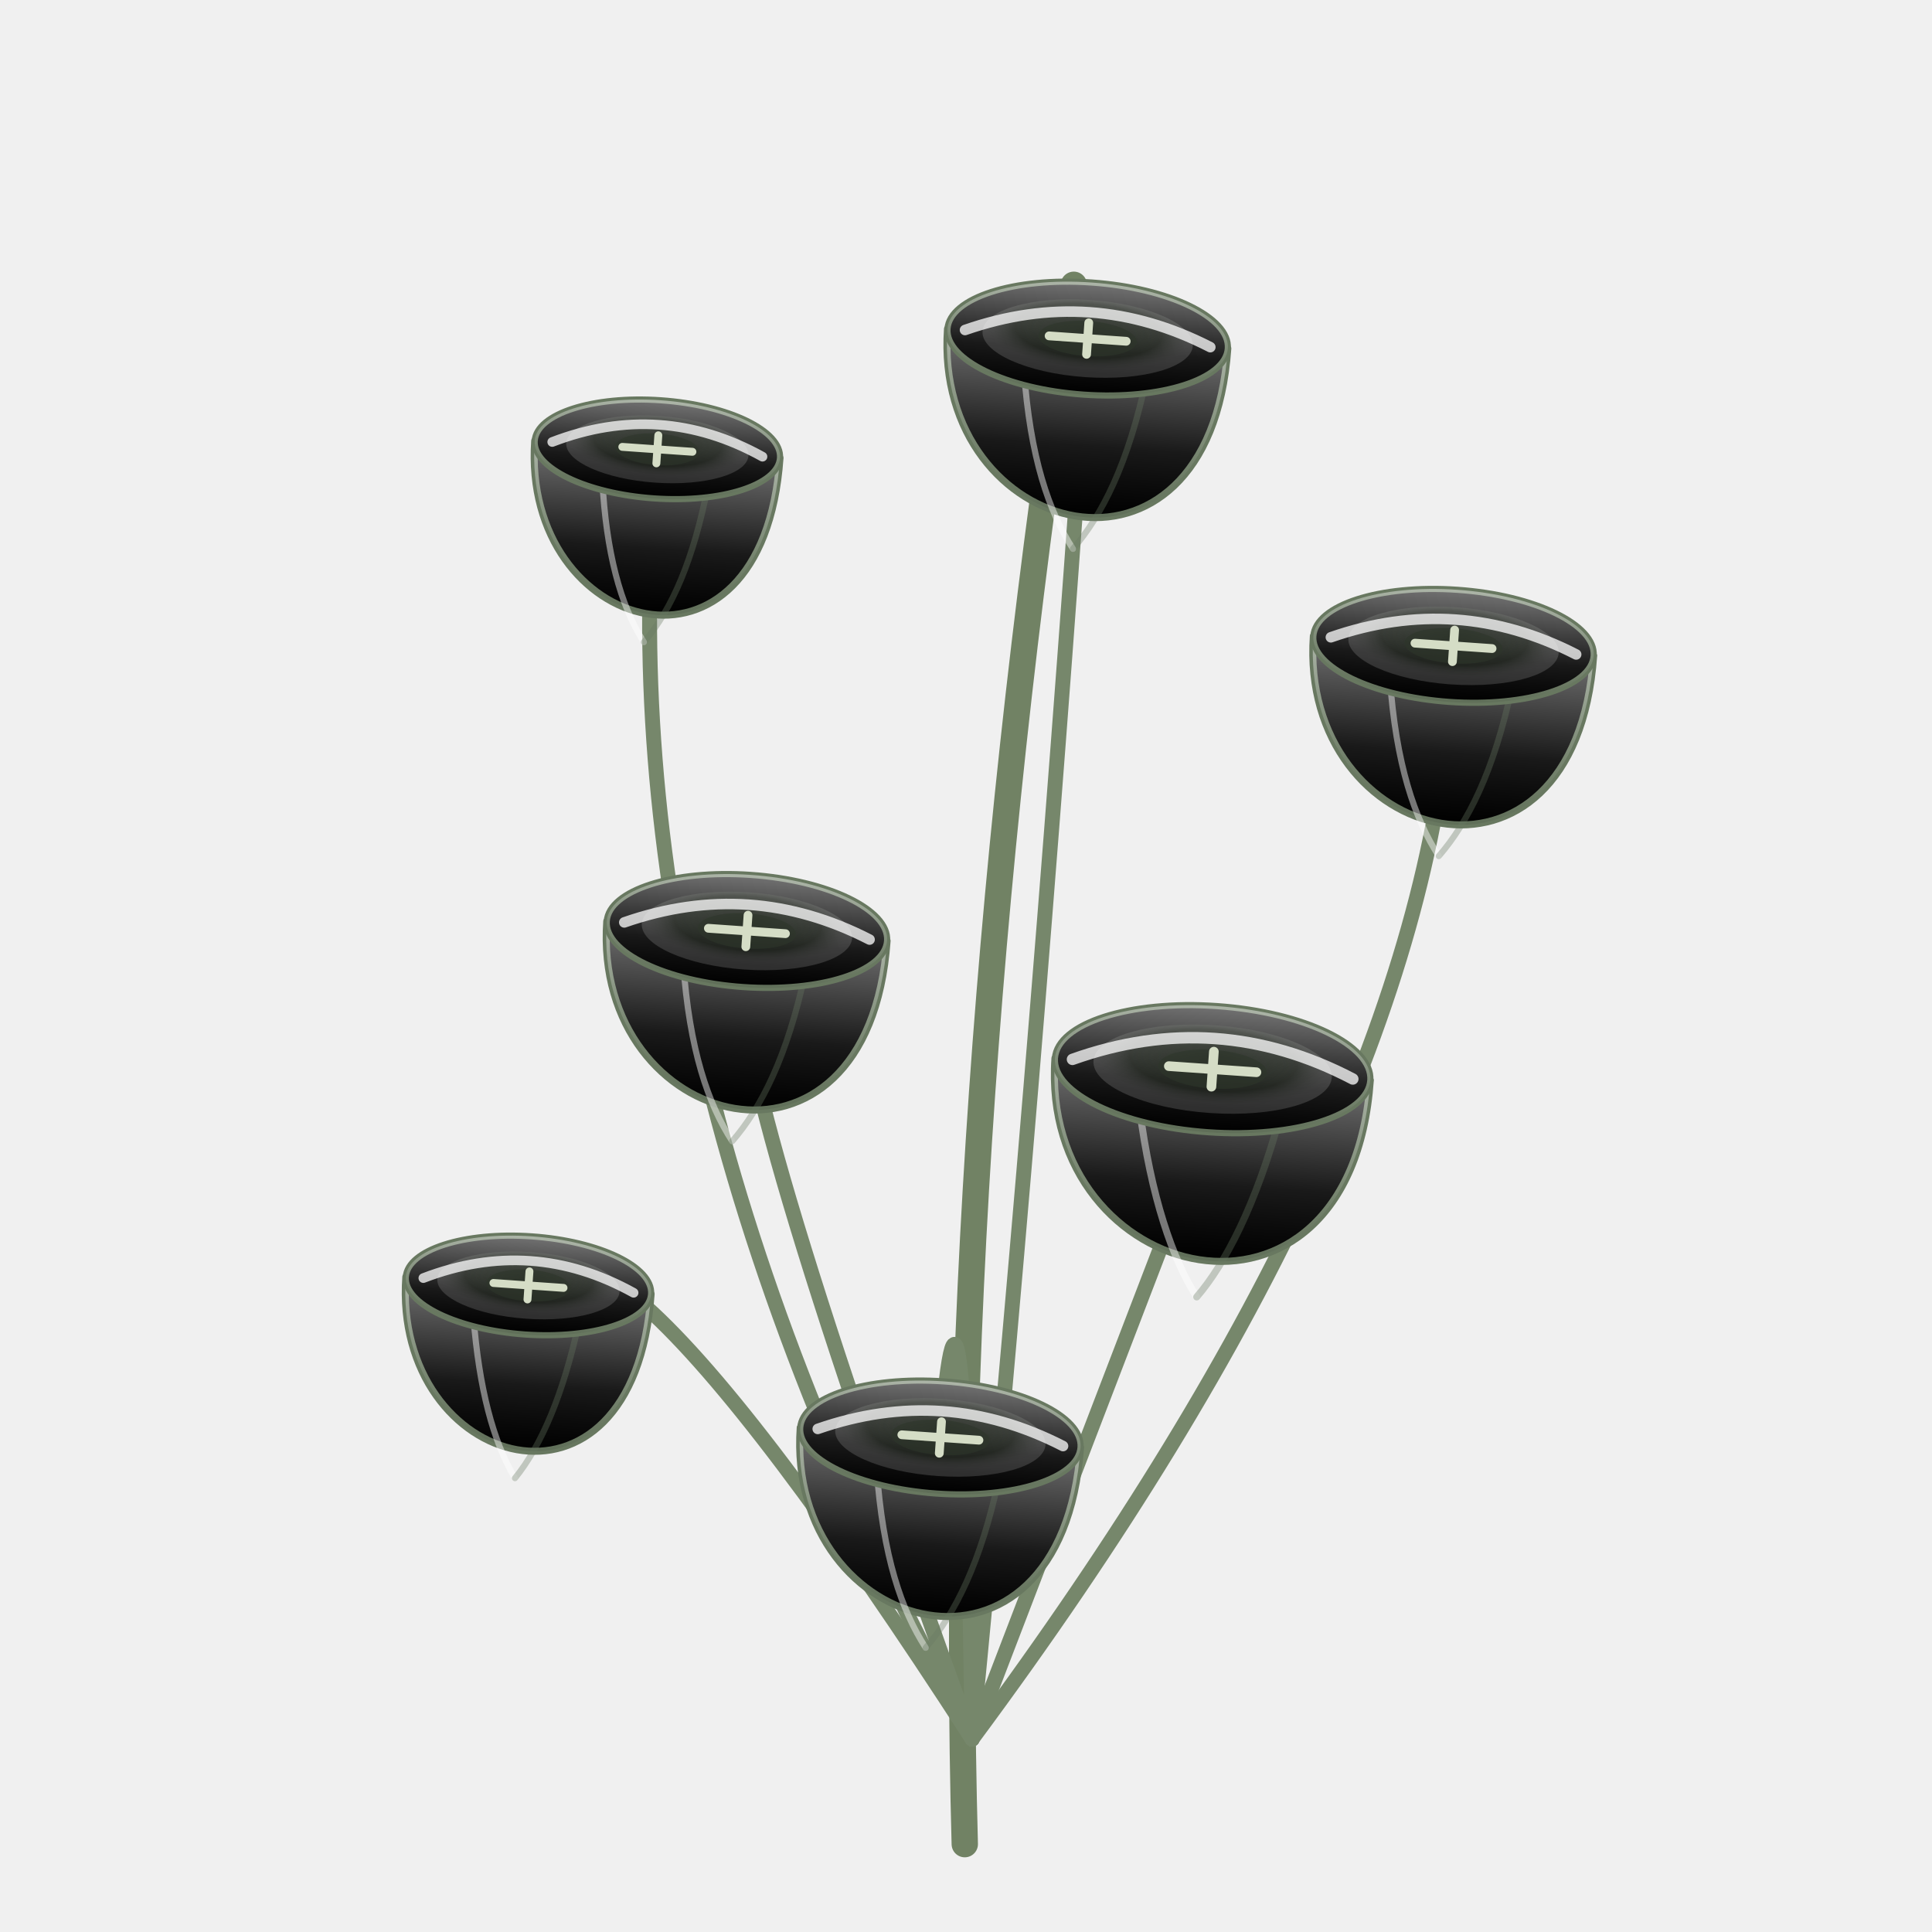
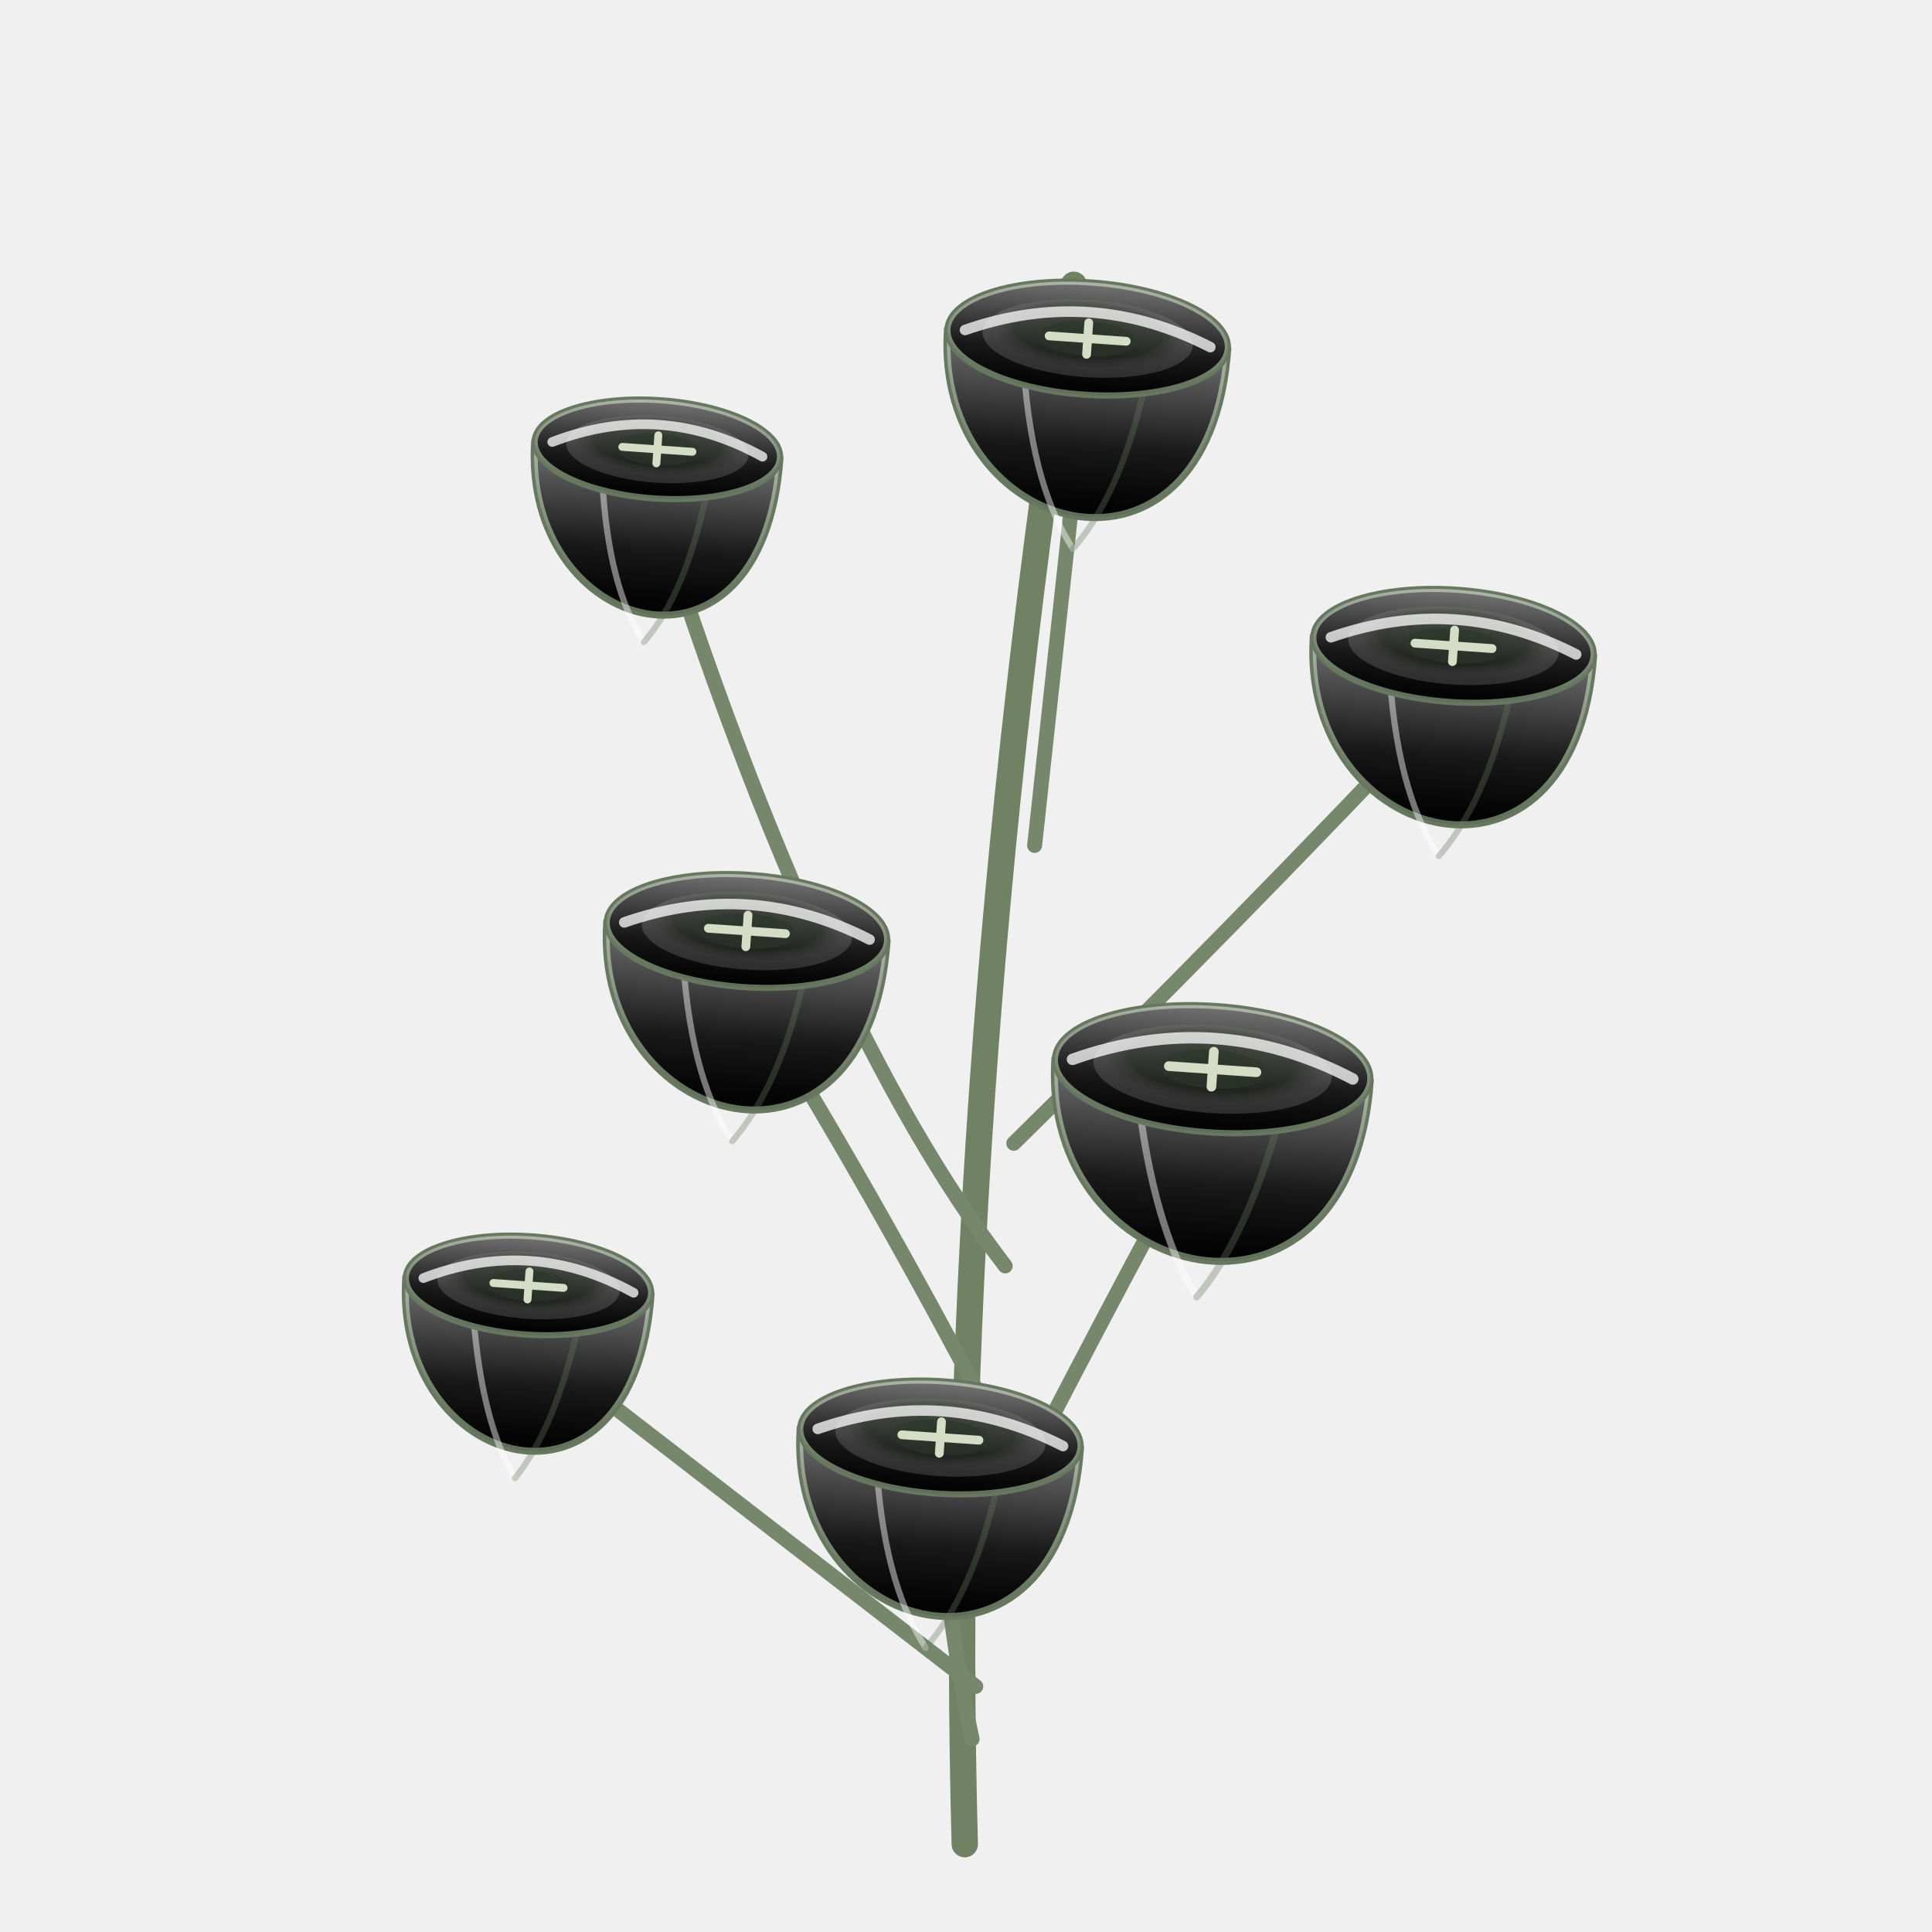
<svg xmlns="http://www.w3.org/2000/svg" width="110" height="110" viewBox="0 0 110 110" stroke-linecap="round" stroke-linejoin="round">
  <defs>
    <linearGradient id="pod-light" x1="0" y1="0" x2="0" y2="1">
      <stop offset="0%" stop-color="#ffffff" stop-opacity="0.45" />
      <stop offset="60%" stop-color="#ffffff" stop-opacity="0.1" />
      <stop offset="100%" stop-color="#000000" stop-opacity="0.08" />
    </linearGradient>
    <radialGradient id="rim-well" cx="50%" cy="40%" r="50%">
      <stop offset="0%" stop-color="#2a3326" stop-opacity="0.55" />
      <stop offset="70%" stop-color="#465440" stop-opacity="0.25" />
      <stop offset="100%" stop-color="#ffffff" stop-opacity="0.15" />
    </radialGradient>
  </defs>
  <g transform="rotate(4 55 104)">
    <path d="M55 105 Q51 64 55 16" fill="none" stroke="#718264" stroke-width="1.5" />
-     <path d="M55 99 Q32 63 32 30" fill="none" stroke="#76876b" stroke-width="0.85" />
-     <path d="M55 99 Q56 63 56 22" fill="none" stroke="#76876b" stroke-width="0.85" />
-     <path d="M55 99 Q78 63 78 38" fill="none" stroke="#76876b" stroke-width="0.85" />
-     <path d="M55 99 Q39 63 39 57" fill="none" stroke="#76876b" stroke-width="0.85" />
-     <path d="M55 99 Q66 63 66 63" fill="none" stroke="#76876b" stroke-width="0.85" />
-     <path d="M55 99 Q28 63 28 78" fill="none" stroke="#76876b" stroke-width="0.85" />
-     <path d="M55 99 Q52 63 52 85" fill="none" stroke="#76876b" stroke-width="0.85" />
+     <path d="M55 72Q43.5 59.0 32 30" fill="none" stroke="#76876b" stroke-width="0.85" />
+     <path d="M55 48Q55.5 35.0 56 22" fill="none" stroke="#76876b" stroke-width="0.85" />
+     <path d="M55 65Q66.5 52.0 78 38" fill="none" stroke="#76876b" stroke-width="0.85" />
+     <path d="M55 81Q47.0 68.0 39 57" fill="none" stroke="#76876b" stroke-width="0.85" />
+     <path d="M55 88Q60.5 75.0 66 63" fill="none" stroke="#76876b" stroke-width="0.85" />
+     <path d="M55 96Q41.5 87.0 28 78" fill="none" stroke="#76876b" stroke-width="0.85" />
+     <path d="M55 99Q53.5 94.0 52 85" fill="none" stroke="#76876b" stroke-width="0.85" />
    <g>
      <path d="M25 27 C25 38 39 41 39 27 Z" fill="__COLOR__" stroke="#687860" stroke-width="0.4" />
      <path d="M25 27 C25 38 39 41 39 27 Z" fill="url(#pod-light)" />
      <path d="M29 29 C29.5 33 30.5 36 32 38" fill="none" stroke="#ffffff" stroke-width="0.35" opacity="0.45" />
      <path d="M35 29 C34.5 33 33.5 36 32 38" fill="none" stroke="#687860" stroke-width="0.35" opacity="0.35" />
      <ellipse cx="32" cy="27" rx="7" ry="2.8" fill="__COLOR__" stroke="#687860" stroke-width="0.35" />
      <ellipse cx="32" cy="27" rx="7" ry="2.8" fill="url(#pod-light)" />
      <ellipse cx="32" cy="27" rx="5.2" ry="1.9" fill="url(#rim-well)" />
      <ellipse cx="32" cy="27" rx="2.4" ry="0.9" fill="#2d362a" opacity="0.6" />
      <path d="M30 27 L34 27 M32 26.2 L32 27.8" fill="none" stroke="#d5ddc6" stroke-width="0.45" />
      <path d="M26 27 Q32 24.2 38 27" fill="none" stroke="#ffffff" stroke-width="0.55" opacity="0.75" />
    </g>
    <g>
      <path d="M48 19 C48 31 64 34 64 19 Z" fill="__COLOR__" stroke="#687860" stroke-width="0.4" />
      <path d="M48 19 C48 31 64 34 64 19 Z" fill="url(#pod-light)" />
      <path d="M52.5 21 C53.2 26 54.5 29 56 31" fill="none" stroke="#ffffff" stroke-width="0.35" opacity="0.45" />
      <path d="M59.5 21 C58.8 26 57.5 29 56 31" fill="none" stroke="#687860" stroke-width="0.35" opacity="0.35" />
      <ellipse cx="56" cy="19" rx="8" ry="3.2" fill="__COLOR__" stroke="#687860" stroke-width="0.35" />
      <ellipse cx="56" cy="19" rx="8" ry="3.2" fill="url(#pod-light)" />
      <ellipse cx="56" cy="19" rx="6.0" ry="2.2" fill="url(#rim-well)" />
      <ellipse cx="56" cy="19" rx="2.8" ry="1.0" fill="#2d362a" opacity="0.6" />
      <path d="M53.8 19 L58.2 19 M56 18.1 L56 19.9" fill="none" stroke="#d5ddc6" stroke-width="0.5" />
      <path d="M49 19 Q56 16.0 63 19" fill="none" stroke="#ffffff" stroke-width="0.6" opacity="0.75" />
    </g>
    <g>
      <path d="M70 35 C70 47 86 50 86 35 Z" fill="__COLOR__" stroke="#687860" stroke-width="0.4" />
      <path d="M70 35 C70 47 86 50 86 35 Z" fill="url(#pod-light)" />
      <path d="M74.5 37 C75.2 42 76.5 45 78 47" fill="none" stroke="#ffffff" stroke-width="0.35" opacity="0.45" />
      <path d="M81.5 37 C80.8 42 79.5 45 78 47" fill="none" stroke="#687860" stroke-width="0.35" opacity="0.35" />
      <ellipse cx="78" cy="35" rx="8" ry="3.2" fill="__COLOR__" stroke="#687860" stroke-width="0.35" />
      <ellipse cx="78" cy="35" rx="8" ry="3.2" fill="url(#pod-light)" />
      <ellipse cx="78" cy="35" rx="6.0" ry="2.2" fill="url(#rim-well)" />
      <ellipse cx="78" cy="35" rx="2.8" ry="1.0" fill="#2d362a" opacity="0.6" />
      <path d="M75.8 35 L80.2 35 M78 34.1 L78 35.9" fill="none" stroke="#d5ddc6" stroke-width="0.5" />
      <path d="M71 35 Q78 32.0 85 35" fill="none" stroke="#ffffff" stroke-width="0.6" opacity="0.75" />
    </g>
    <g>
      <path d="M31 54 C31 66 47 69 47 54 Z" fill="__COLOR__" stroke="#687860" stroke-width="0.4" />
      <path d="M31 54 C31 66 47 69 47 54 Z" fill="url(#pod-light)" />
      <path d="M35.5 56 C36.2 61 37.5 64 39 66" fill="none" stroke="#ffffff" stroke-width="0.35" opacity="0.45" />
      <path d="M42.5 56 C41.8 61 40.5 64 39 66" fill="none" stroke="#687860" stroke-width="0.35" opacity="0.35" />
      <ellipse cx="39" cy="54" rx="8" ry="3.2" fill="__COLOR__" stroke="#687860" stroke-width="0.35" />
      <ellipse cx="39" cy="54" rx="8" ry="3.2" fill="url(#pod-light)" />
      <ellipse cx="39" cy="54" rx="6.0" ry="2.2" fill="url(#rim-well)" />
      <ellipse cx="39" cy="54" rx="2.8" ry="1.0" fill="#2d362a" opacity="0.6" />
      <path d="M36.8 54 L41.2 54 M39 53.1 L39 54.9" fill="none" stroke="#d5ddc6" stroke-width="0.5" />
      <path d="M32 54 Q39 51.0 46 54" fill="none" stroke="#ffffff" stroke-width="0.6" opacity="0.75" />
    </g>
    <g>
      <path d="M57 60 C57 73 75 76 75 60 Z" fill="__COLOR__" stroke="#687860" stroke-width="0.4" />
      <path d="M57 60 C57 73 75 76 75 60 Z" fill="url(#pod-light)" />
      <path d="M62 62.5 C63 67.5 64.5 71 66 73" fill="none" stroke="#ffffff" stroke-width="0.4" opacity="0.45" />
      <path d="M70 62.5 C69 67.5 67.5 71 66 73" fill="none" stroke="#687860" stroke-width="0.4" opacity="0.35" />
      <ellipse cx="66" cy="60" rx="9" ry="3.6" fill="__COLOR__" stroke="#687860" stroke-width="0.35" />
      <ellipse cx="66" cy="60" rx="9" ry="3.6" fill="url(#pod-light)" />
      <ellipse cx="66" cy="60" rx="6.8" ry="2.5" fill="url(#rim-well)" />
      <ellipse cx="66" cy="60" rx="3.1" ry="1.1" fill="#2d362a" opacity="0.6" />
      <path d="M63.5 60 L68.5 60 M66 59.0 L66 61.0" fill="none" stroke="#d5ddc6" stroke-width="0.55" />
      <path d="M58 60 Q66 56.5 74 60" fill="none" stroke="#ffffff" stroke-width="0.65" opacity="0.75" />
    </g>
    <g>
      <path d="M21 75 C21 86 35 89 35 75 Z" fill="__COLOR__" stroke="#687860" stroke-width="0.4" />
      <path d="M21 75 C21 86 35 89 35 75 Z" fill="url(#pod-light)" />
      <path d="M25 77 C25.6 81 26.6 84 28 86" fill="none" stroke="#ffffff" stroke-width="0.35" opacity="0.45" />
      <path d="M31 77 C30.4 81 29.4 84 28 86" fill="none" stroke="#687860" stroke-width="0.35" opacity="0.35" />
      <ellipse cx="28" cy="75" rx="7" ry="2.8" fill="__COLOR__" stroke="#687860" stroke-width="0.35" />
      <ellipse cx="28" cy="75" rx="7" ry="2.8" fill="url(#pod-light)" />
      <ellipse cx="28" cy="75" rx="5.2" ry="1.9" fill="url(#rim-well)" />
      <ellipse cx="28" cy="75" rx="2.4" ry="0.9" fill="#2d362a" opacity="0.6" />
      <path d="M26 75 L30 75 M28 74.2 L28 75.8" fill="none" stroke="#d5ddc6" stroke-width="0.45" />
      <path d="M22 75 Q28 72.2 34 75" fill="none" stroke="#ffffff" stroke-width="0.55" opacity="0.75" />
    </g>
    <g>
      <path d="M44 82 C44 94 60 97 60 82 Z" fill="__COLOR__" stroke="#687860" stroke-width="0.4" />
      <path d="M44 82 C44 94 60 97 60 82 Z" fill="url(#pod-light)" />
      <path d="M48.5 84 C49.2 89 50.5 92 52 94" fill="none" stroke="#ffffff" stroke-width="0.35" opacity="0.45" />
      <path d="M55.5 84 C54.8 89 53.5 92 52 94" fill="none" stroke="#687860" stroke-width="0.35" opacity="0.35" />
      <ellipse cx="52" cy="82" rx="8" ry="3.2" fill="__COLOR__" stroke="#687860" stroke-width="0.35" />
      <ellipse cx="52" cy="82" rx="8" ry="3.2" fill="url(#pod-light)" />
      <ellipse cx="52" cy="82" rx="6.0" ry="2.2" fill="url(#rim-well)" />
      <ellipse cx="52" cy="82" rx="2.8" ry="1.0" fill="#2d362a" opacity="0.6" />
      <path d="M49.8 82 L54.2 82 M52 81.1 L52 82.9" fill="none" stroke="#d5ddc6" stroke-width="0.5" />
      <path d="M45 82 Q52 79.0 59 82" fill="none" stroke="#ffffff" stroke-width="0.6" opacity="0.75" />
    </g>
  </g>
</svg>
